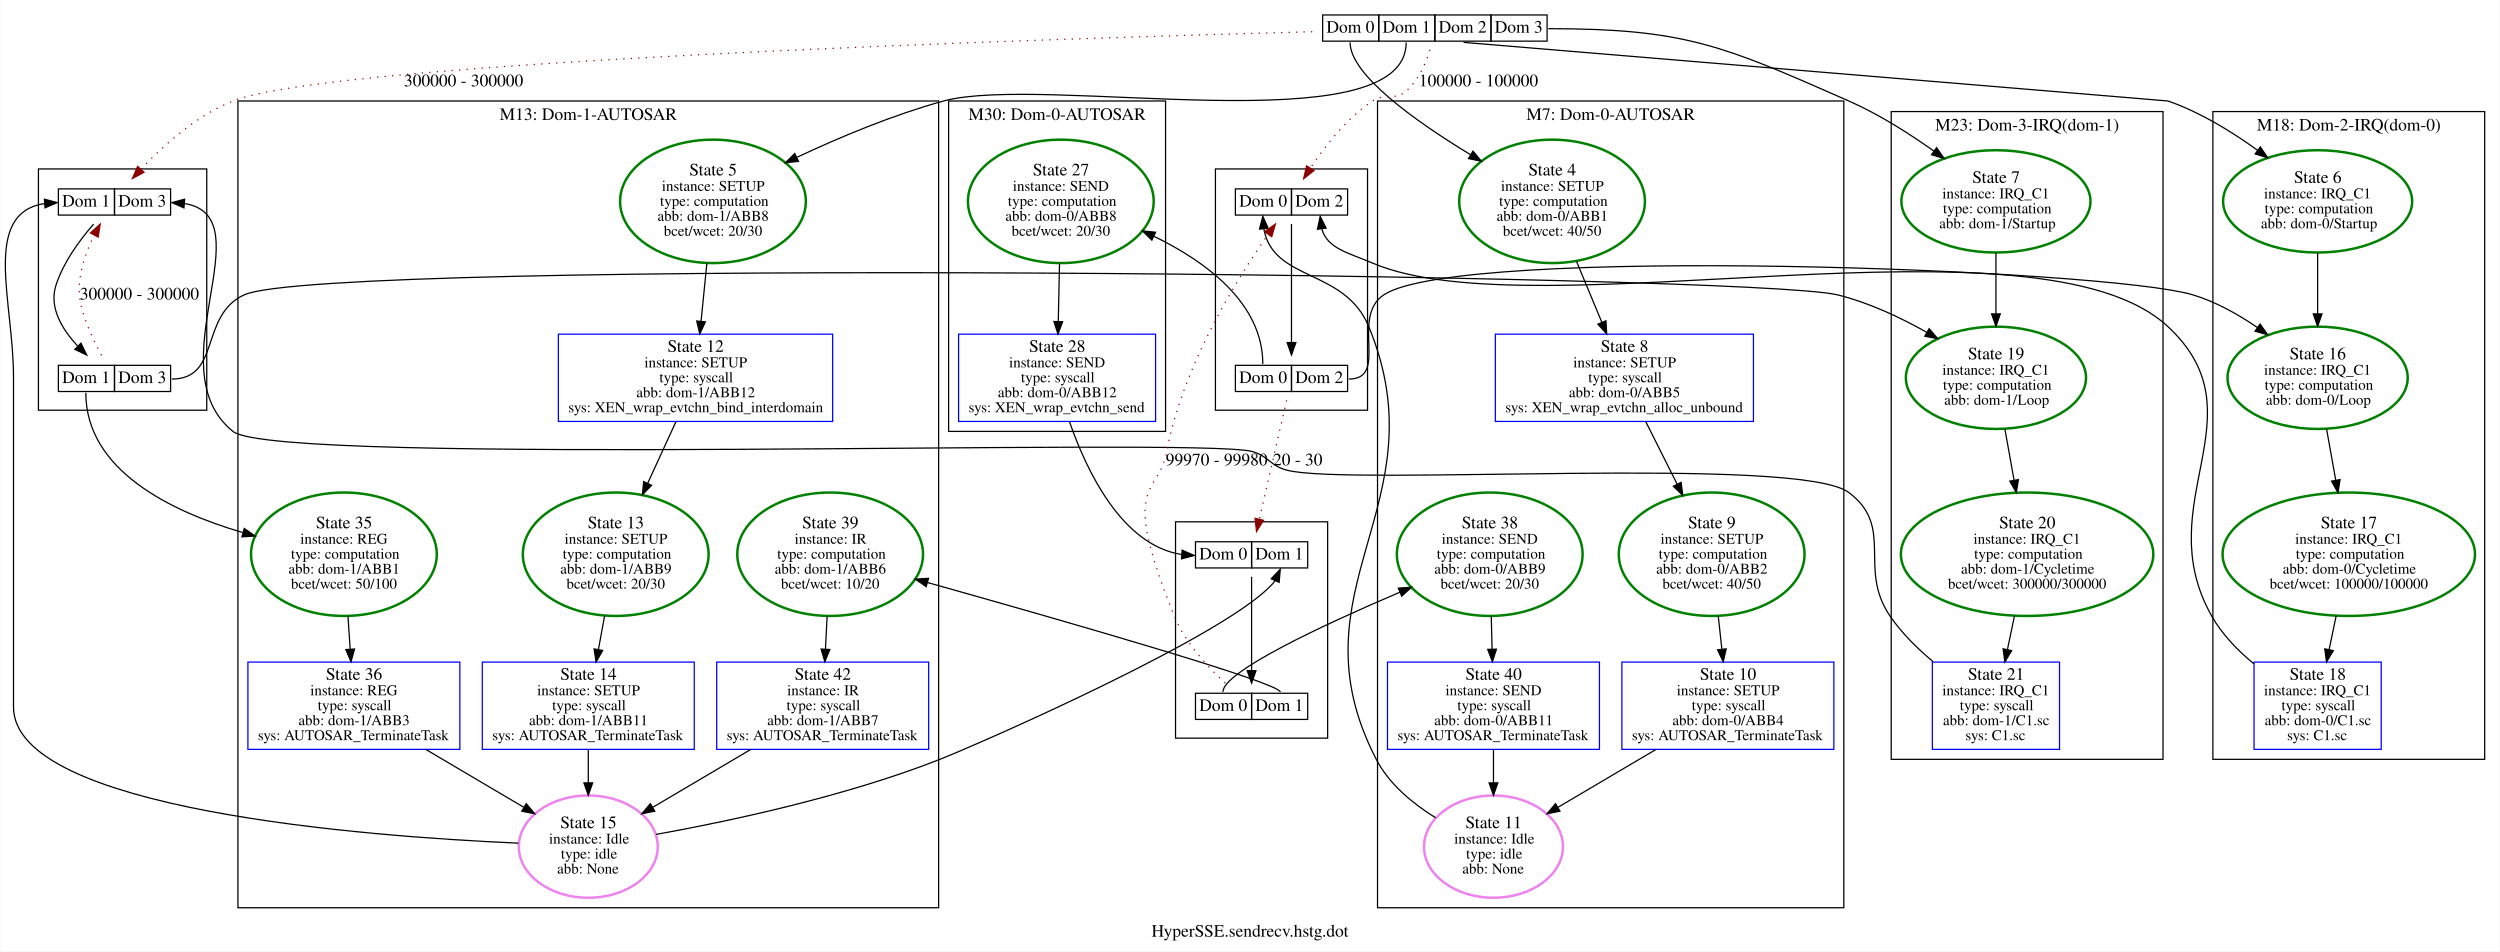
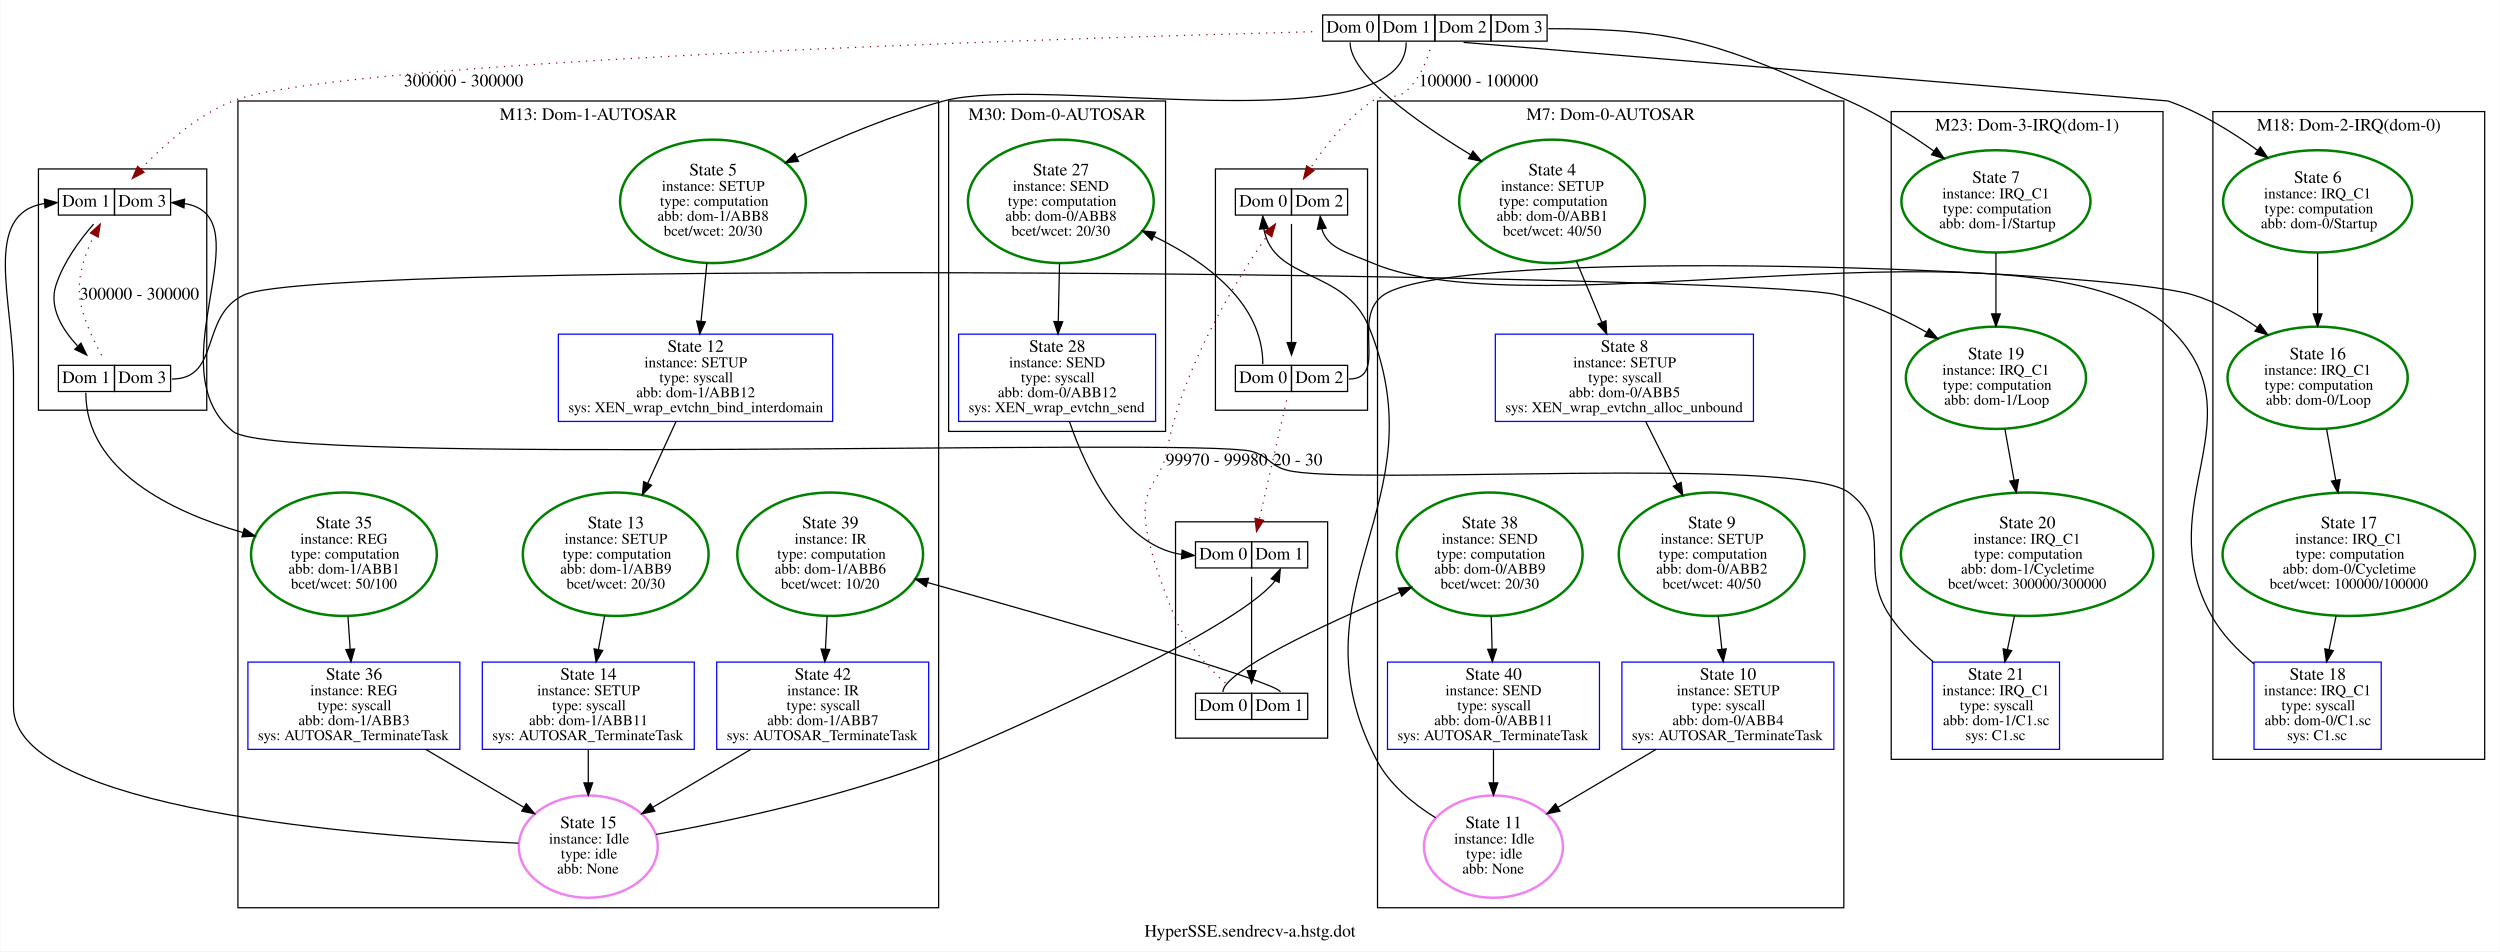
<svg xmlns="http://www.w3.org/2000/svg" xmlns:xlink="http://www.w3.org/1999/xlink" width="2005pt" height="763pt" viewBox="0.00 0.00 2004.55 763.04">
  <g id="graph0" class="graph" transform="scale(1 1) rotate(0) translate(4 759.04)">
    <polygon fill="white" stroke="transparent" points="-4,4 -4,-759.04 2000.55,-759.04 2000.55,4 -4,4" />
-     <text text-anchor="middle" x="998.27" y="-7.8" font-family="Times,serif" font-size="14.00">HyperSSE.sendrecv.hstg.dot</text>
+     <text text-anchor="middle" x="998.27" y="-7.8" font-family="Times,serif" font-size="14.00">HyperSSE.sendrecv-a.hstg.dot</text>
    <g id="clust1" class="cluster">
      <polygon fill="none" stroke="black" points="1100.55,-31 1100.55,-678.04 1474.55,-678.04 1474.55,-31 1100.55,-31" />
      <text text-anchor="middle" x="1287.55" y="-662.84" font-family="Times,serif" font-size="14.00">M7: Dom-0-AUTOSAR</text>
    </g>
    <g id="clust2" class="cluster">
      <polygon fill="none" stroke="black" points="186.55,-31 186.55,-678.04 748.55,-678.04 748.55,-31 186.55,-31" />
      <text text-anchor="middle" x="467.55" y="-662.84" font-family="Times,serif" font-size="14.00">M13: Dom-1-AUTOSAR</text>
    </g>
    <g id="clust3" class="cluster">
      <polygon fill="none" stroke="black" points="1770.55,-150.02 1770.55,-669.55 1988.55,-669.55 1988.55,-150.02 1770.55,-150.02" />
      <text text-anchor="middle" x="1879.55" y="-654.35" font-family="Times,serif" font-size="14.00">M18: Dom-2-IRQ(dom-0)</text>
    </g>
    <g id="clust4" class="cluster">
      <polygon fill="none" stroke="black" points="1512.55,-150.02 1512.55,-669.55 1730.55,-669.55 1730.55,-150.02 1512.55,-150.02" />
      <text text-anchor="middle" x="1621.55" y="-654.35" font-family="Times,serif" font-size="14.00">M23: Dom-3-IRQ(dom-1)</text>
    </g>
    <g id="clust5" class="cluster">
      <polygon fill="none" stroke="black" points="756.55,-413.03 756.55,-678.04 930.55,-678.04 930.55,-413.03 756.55,-413.03" />
      <text text-anchor="middle" x="843.55" y="-662.84" font-family="Times,serif" font-size="14.00">M30: Dom-0-AUTOSAR</text>
    </g>
    <g id="clust6" class="cluster">
      <polygon fill="none" stroke="black" points="970.55,-430.03 970.55,-623.54 1092.55,-623.54 1092.55,-430.03 970.55,-430.03" />
    </g>
    <g id="clust7" class="cluster">
      <polygon fill="none" stroke="black" points="26.55,-430.03 26.55,-623.54 161.55,-623.54 161.55,-430.03 26.55,-430.03" />
    </g>
    <g id="clust8" class="cluster">
      <polygon fill="none" stroke="black" points="938.55,-167.02 938.55,-340.52 1060.55,-340.52 1060.55,-167.02 938.55,-167.02" />
    </g>
    <g id="node1" class="node">
      <g id="a_node1">
        <a xlink:title="1">
          <polygon fill="none" stroke="black" points="1056.55,-726.04 1056.55,-747.04 1101.55,-747.04 1101.55,-726.04 1056.55,-726.04" />
          <text text-anchor="start" x="1059.55" y="-732.84" font-family="Times,serif" font-size="14.00">Dom 0</text>
          <polygon fill="none" stroke="black" points="1101.55,-726.04 1101.55,-747.04 1146.55,-747.04 1146.55,-726.04 1101.55,-726.04" />
          <text text-anchor="start" x="1104.55" y="-732.84" font-family="Times,serif" font-size="14.00">Dom 1</text>
          <polygon fill="none" stroke="black" points="1146.55,-726.04 1146.55,-747.04 1191.55,-747.04 1191.55,-726.04 1146.55,-726.04" />
          <text text-anchor="start" x="1149.55" y="-732.84" font-family="Times,serif" font-size="14.00">Dom 2</text>
          <polygon fill="none" stroke="black" points="1191.55,-726.04 1191.55,-747.04 1236.55,-747.04 1236.55,-726.04 1191.55,-726.04" />
          <text text-anchor="start" x="1194.55" y="-732.84" font-family="Times,serif" font-size="14.00">Dom 3</text>
        </a>
      </g>
    </g>
    <g id="node2" class="node">
      <g id="a_node2">
        <a xlink:title="2">
          <ellipse fill="none" stroke="green" stroke-width="2" cx="1240.55" cy="-597.54" rx="74.49" ry="49.49" />
          <text text-anchor="start" x="1221.55" y="-618.34" font-family="Times,serif" font-size="14.00">State 4</text>
          <text text-anchor="start" x="1199.55" y="-605.94" font-family="Times,serif" font-size="12.00">instance: SETUP</text>
          <text text-anchor="start" x="1198.05" y="-593.94" font-family="Times,serif" font-size="12.00">type: computation</text>
          <text text-anchor="start" x="1196.05" y="-581.94" font-family="Times,serif" font-size="12.00">abb: dom-0/ABB1</text>
          <text text-anchor="start" x="1201.05" y="-569.94" font-family="Times,serif" font-size="12.00">bcet/wcet: 40/50</text>
        </a>
      </g>
    </g>
    <g id="edge1" class="edge">
      <path fill="none" stroke="black" d="M1078.55,-725.04C1078.55,-699.23 1130.29,-662.19 1175.29,-634.86" />
      <polygon fill="black" stroke="black" points="1177.11,-637.84 1183.89,-629.7 1173.51,-631.84 1177.11,-637.84" />
    </g>
    <g id="node9" class="node">
      <g id="a_node9">
        <a xlink:title="8">
          <ellipse fill="none" stroke="green" stroke-width="2" cx="567.55" cy="-597.54" rx="74.49" ry="49.49" />
          <text text-anchor="start" x="548.55" y="-618.34" font-family="Times,serif" font-size="14.00">State 5</text>
          <text text-anchor="start" x="526.55" y="-605.94" font-family="Times,serif" font-size="12.00">instance: SETUP</text>
          <text text-anchor="start" x="525.05" y="-593.94" font-family="Times,serif" font-size="12.00">type: computation</text>
          <text text-anchor="start" x="523.05" y="-581.94" font-family="Times,serif" font-size="12.00">abb: dom-1/ABB8</text>
          <text text-anchor="start" x="528.05" y="-569.94" font-family="Times,serif" font-size="12.00">bcet/wcet: 20/30</text>
        </a>
      </g>
    </g>
    <g id="edge2" class="edge">
      <path fill="none" stroke="black" d="M1123.55,-725.04C1123.55,-641.94 832.73,-699.88 752.55,-678.04 712.32,-667.08 669.41,-649.07 635.06,-632.97" />
      <polygon fill="black" stroke="black" points="636.14,-629.61 625.6,-628.48 633.14,-635.93 636.14,-629.61" />
    </g>
    <g id="node20" class="node">
      <g id="a_node20">
        <a xlink:title="14">
          <ellipse fill="none" stroke="green" stroke-width="2" cx="1854.55" cy="-597.54" rx="75.82" ry="41.02" />
          <text text-anchor="start" x="1835.55" y="-612.34" font-family="Times,serif" font-size="14.00">State 6</text>
          <text text-anchor="start" x="1811.55" y="-599.94" font-family="Times,serif" font-size="12.00">instance: IRQ_C1</text>
          <text text-anchor="start" x="1812.05" y="-587.94" font-family="Times,serif" font-size="12.00">type: computation</text>
          <text text-anchor="start" x="1809.05" y="-575.94" font-family="Times,serif" font-size="12.00">abb: dom-0/Startup</text>
        </a>
      </g>
    </g>
    <g id="edge3" class="edge">
      <path fill="none" stroke="black" d="M1169.55,-725.04C1169.55,-725.04 1734.55,-678.04 1734.55,-678.04 1760.19,-669.14 1785.66,-653.49 1806.51,-638.41" />
      <polygon fill="black" stroke="black" points="1808.6,-641.22 1814.55,-632.46 1804.43,-635.59 1808.6,-641.22" />
    </g>
    <g id="node22" class="node">
      <g id="a_node22">
        <a xlink:title="19">
          <ellipse fill="none" stroke="green" stroke-width="2" cx="1596.55" cy="-597.54" rx="75.82" ry="41.02" />
          <text text-anchor="start" x="1577.55" y="-612.34" font-family="Times,serif" font-size="14.00">State 7</text>
          <text text-anchor="start" x="1553.55" y="-599.94" font-family="Times,serif" font-size="12.00">instance: IRQ_C1</text>
          <text text-anchor="start" x="1554.05" y="-587.94" font-family="Times,serif" font-size="12.00">type: computation</text>
          <text text-anchor="start" x="1551.05" y="-575.94" font-family="Times,serif" font-size="12.00">abb: dom-1/Startup</text>
        </a>
      </g>
    </g>
    <g id="edge4" class="edge">
      <path fill="none" stroke="black" d="M1237.55,-736.04C1347.72,-736.04 1377.71,-722.41 1478.55,-678.04 1502.4,-667.55 1526.62,-652.21 1546.87,-637.79" />
      <polygon fill="black" stroke="black" points="1548.95,-640.6 1555,-631.9 1544.85,-634.94 1548.95,-640.6" />
    </g>
    <g id="node28" class="node">
      <g id="a_node28">
        <a xlink:title="24">
          <polygon fill="none" stroke="black" points="986.55,-586.54 986.55,-607.54 1031.55,-607.54 1031.55,-586.54 986.55,-586.54" />
          <text text-anchor="start" x="989.55" y="-593.34" font-family="Times,serif" font-size="14.00">Dom 0</text>
          <polygon fill="none" stroke="black" points="1031.55,-586.54 1031.55,-607.54 1076.55,-607.54 1076.55,-586.54 1031.55,-586.54" />
          <text text-anchor="start" x="1034.55" y="-593.34" font-family="Times,serif" font-size="14.00">Dom 2</text>
        </a>
      </g>
    </g>
    <g id="edge5" class="edge">
      <path fill="none" stroke="darkred" stroke-dasharray="1,5" d="M1142.6,-718.99C1139.25,-708.13 1133.37,-694.55 1123.55,-686.04 1114.09,-677.84 1106.97,-684.97 1096.55,-678.04 1075.82,-664.25 1058.36,-641.85 1046.78,-624.33" />
      <polygon fill="darkred" stroke="darkred" points="1049.59,-622.24 1041.27,-615.69 1043.69,-626.01 1049.59,-622.24" />
      <text text-anchor="middle" x="1181.55" y="-689.84" font-family="Times,serif" font-size="14.00">100000 - 100000</text>
    </g>
    <g id="node30" class="node">
      <g id="a_node30">
        <a xlink:title="26">
          <polygon fill="none" stroke="black" points="42.55,-586.54 42.55,-607.54 87.55,-607.54 87.55,-586.54 42.55,-586.54" />
          <text text-anchor="start" x="45.55" y="-593.34" font-family="Times,serif" font-size="14.00">Dom 1</text>
          <polygon fill="none" stroke="black" points="87.55,-586.54 87.55,-607.54 132.55,-607.54 132.55,-586.54 87.55,-586.54" />
          <text text-anchor="start" x="90.55" y="-593.34" font-family="Times,serif" font-size="14.00">Dom 3</text>
        </a>
      </g>
    </g>
    <g id="edge6" class="edge">
      <path fill="none" stroke="darkred" stroke-dasharray="1,5" d="M1048.18,-733.61C818.7,-727.44 261.42,-709.4 182.55,-678.04 153.35,-666.43 126.53,-642.17 108.89,-623.49" />
      <polygon fill="darkred" stroke="darkred" points="111.25,-620.88 101.91,-615.87 106.09,-625.61 111.25,-620.88" />
      <text text-anchor="middle" x="367.55" y="-689.84" font-family="Times,serif" font-size="14.00">300000 - 300000</text>
    </g>
    <g id="node3" class="node">
      <g id="a_node3">
        <a xlink:title="3">
          <polygon fill="none" stroke="blue" points="1402.05,-491.03 1195.05,-491.03 1195.05,-421.03 1402.05,-421.03 1402.05,-491.03" />
          <text text-anchor="start" x="1279.55" y="-476.83" font-family="Times,serif" font-size="14.00">State 8</text>
          <text text-anchor="start" x="1257.55" y="-464.43" font-family="Times,serif" font-size="12.00">instance: SETUP</text>
          <text text-anchor="start" x="1269.55" y="-452.43" font-family="Times,serif" font-size="12.00">type: syscall</text>
          <text text-anchor="start" x="1254.05" y="-440.43" font-family="Times,serif" font-size="12.00">abb: dom-0/ABB5</text>
          <text text-anchor="start" x="1203.05" y="-428.43" font-family="Times,serif" font-size="12.00">sys: XEN_wrap_evtchn_alloc_unbound</text>
        </a>
      </g>
    </g>
    <g id="edge7" class="edge">
      <path fill="none" stroke="black" d="M1260.02,-549.7C1266.62,-533.83 1273.95,-516.19 1280.44,-500.59" />
      <polygon fill="black" stroke="black" points="1283.75,-501.76 1284.35,-491.18 1277.28,-499.07 1283.75,-501.76" />
    </g>
    <g id="node4" class="node">
      <g id="a_node4">
        <a xlink:title="4">
          <ellipse fill="none" stroke="green" stroke-width="2" cx="1368.55" cy="-314.52" rx="74.49" ry="49.49" />
          <text text-anchor="start" x="1349.55" y="-335.32" font-family="Times,serif" font-size="14.00">State 9</text>
          <text text-anchor="start" x="1327.55" y="-322.92" font-family="Times,serif" font-size="12.00">instance: SETUP</text>
          <text text-anchor="start" x="1326.05" y="-310.92" font-family="Times,serif" font-size="12.00">type: computation</text>
          <text text-anchor="start" x="1324.05" y="-298.92" font-family="Times,serif" font-size="12.00">abb: dom-0/ABB2</text>
          <text text-anchor="start" x="1329.05" y="-286.92" font-family="Times,serif" font-size="12.00">bcet/wcet: 40/50</text>
        </a>
      </g>
    </g>
    <g id="edge8" class="edge">
      <path fill="none" stroke="black" d="M1315.67,-420.9C1323.22,-405.86 1332.28,-387.8 1340.76,-370.91" />
      <polygon fill="black" stroke="black" points="1344.04,-372.18 1345.39,-361.67 1337.78,-369.04 1344.04,-372.18" />
    </g>
    <g id="node5" class="node">
      <g id="a_node5">
        <a xlink:title="5">
          <polygon fill="none" stroke="blue" points="1466.55,-228.02 1296.55,-228.02 1296.55,-158.02 1466.55,-158.02 1466.55,-228.02" />
          <text text-anchor="start" x="1359.05" y="-213.82" font-family="Times,serif" font-size="14.00">State 10</text>
          <text text-anchor="start" x="1340.55" y="-201.42" font-family="Times,serif" font-size="12.00">instance: SETUP</text>
          <text text-anchor="start" x="1352.55" y="-189.42" font-family="Times,serif" font-size="12.00">type: syscall</text>
          <text text-anchor="start" x="1337.05" y="-177.42" font-family="Times,serif" font-size="12.00">abb: dom-0/ABB4</text>
          <text text-anchor="start" x="1304.55" y="-165.42" font-family="Times,serif" font-size="12.00">sys: AUTOSAR_TerminateTask</text>
        </a>
      </g>
    </g>
    <g id="edge9" class="edge">
      <path fill="none" stroke="black" d="M1373.84,-264.92C1374.79,-256.19 1375.77,-247.13 1376.71,-238.53" />
      <polygon fill="black" stroke="black" points="1380.22,-238.63 1377.82,-228.31 1373.26,-237.87 1380.22,-238.63" />
    </g>
    <g id="node6" class="node">
      <g id="a_node6">
        <a xlink:title="6">
          <ellipse fill="none" stroke="violet" stroke-width="2" cx="1193.55" cy="-80.01" rx="55.72" ry="41.02" />
          <text text-anchor="start" x="1171.05" y="-94.81" font-family="Times,serif" font-size="14.00">State 11</text>
          <text text-anchor="start" x="1162.05" y="-82.41" font-family="Times,serif" font-size="12.00">instance: Idle</text>
          <text text-anchor="start" x="1171.55" y="-70.41" font-family="Times,serif" font-size="12.00">type: idle</text>
          <text text-anchor="start" x="1168.55" y="-58.41" font-family="Times,serif" font-size="12.00">abb: None</text>
        </a>
      </g>
    </g>
    <g id="edge10" class="edge">
      <path fill="none" stroke="black" d="M1323.87,-157.96C1298.78,-143.15 1269.61,-125.92 1245.23,-111.53" />
      <polygon fill="black" stroke="black" points="1246.88,-108.44 1236.49,-106.37 1243.32,-114.47 1246.88,-108.44" />
    </g>
    <g id="edge11" class="edge">
      <path fill="none" stroke="black" d="M1147.18,-103.14C1128.92,-114.44 1109.88,-130.06 1099.55,-150.02 1028.68,-287.03 1152.38,-354.45 1093.55,-497.04 1074.17,-544.01 1017.12,-532.94 1009.42,-575.31" />
      <polygon fill="black" stroke="black" points="1005.91,-575.28 1008.55,-585.54 1012.88,-575.87 1005.91,-575.28" />
    </g>
    <g id="node7" class="node">
      <g id="a_node7">
        <a xlink:title="35">
          <ellipse fill="none" stroke="green" stroke-width="2" cx="1190.55" cy="-314.52" rx="74.49" ry="49.49" />
          <text text-anchor="start" x="1168.05" y="-335.32" font-family="Times,serif" font-size="14.00">State 38</text>
          <text text-anchor="start" x="1152.05" y="-322.92" font-family="Times,serif" font-size="12.00">instance: SEND</text>
          <text text-anchor="start" x="1148.05" y="-310.92" font-family="Times,serif" font-size="12.00">type: computation</text>
          <text text-anchor="start" x="1146.05" y="-298.92" font-family="Times,serif" font-size="12.00">abb: dom-0/ABB9</text>
          <text text-anchor="start" x="1151.05" y="-286.92" font-family="Times,serif" font-size="12.00">bcet/wcet: 20/30</text>
        </a>
      </g>
    </g>
    <g id="node8" class="node">
      <g id="a_node8">
        <a xlink:title="36">
          <polygon fill="none" stroke="blue" points="1278.55,-228.02 1108.55,-228.02 1108.55,-158.02 1278.55,-158.02 1278.55,-228.02" />
          <text text-anchor="start" x="1171.05" y="-213.82" font-family="Times,serif" font-size="14.00">State 40</text>
          <text text-anchor="start" x="1155.05" y="-201.42" font-family="Times,serif" font-size="12.00">instance: SEND</text>
          <text text-anchor="start" x="1164.55" y="-189.42" font-family="Times,serif" font-size="12.00">type: syscall</text>
          <text text-anchor="start" x="1146.05" y="-177.42" font-family="Times,serif" font-size="12.00">abb: dom-0/ABB11</text>
          <text text-anchor="start" x="1116.55" y="-165.42" font-family="Times,serif" font-size="12.00">sys: AUTOSAR_TerminateTask</text>
        </a>
      </g>
    </g>
    <g id="edge42" class="edge">
      <path fill="none" stroke="black" d="M1191.77,-264.92C1191.99,-256.19 1192.22,-247.13 1192.43,-238.53" />
      <polygon fill="black" stroke="black" points="1195.94,-238.39 1192.69,-228.31 1188.94,-238.22 1195.94,-238.39" />
    </g>
    <g id="edge43" class="edge">
      <path fill="none" stroke="black" d="M1193.55,-157.81C1193.55,-149.39 1193.55,-140.19 1193.55,-131.18" />
      <polygon fill="black" stroke="black" points="1197.05,-131.15 1193.55,-121.15 1190.05,-131.15 1197.05,-131.15" />
    </g>
    <g id="node10" class="node">
      <g id="a_node10">
        <a xlink:title="9">
          <polygon fill="none" stroke="blue" points="663.55,-491.03 443.55,-491.03 443.55,-421.03 663.55,-421.03 663.55,-491.03" />
          <text text-anchor="start" x="531.05" y="-476.83" font-family="Times,serif" font-size="14.00">State 12</text>
          <text text-anchor="start" x="512.55" y="-464.43" font-family="Times,serif" font-size="12.00">instance: SETUP</text>
          <text text-anchor="start" x="524.55" y="-452.43" font-family="Times,serif" font-size="12.00">type: syscall</text>
          <text text-anchor="start" x="506.05" y="-440.43" font-family="Times,serif" font-size="12.00">abb: dom-1/ABB12</text>
          <text text-anchor="start" x="451.55" y="-428.43" font-family="Times,serif" font-size="12.00">sys: XEN_wrap_evtchn_bind_interdomain</text>
        </a>
      </g>
    </g>
    <g id="edge12" class="edge">
      <path fill="none" stroke="black" d="M562.69,-548.14C561.17,-532.92 559.49,-516.2 557.99,-501.29" />
      <polygon fill="black" stroke="black" points="561.47,-500.89 556.99,-491.29 554.5,-501.59 561.47,-500.89" />
    </g>
    <g id="node11" class="node">
      <g id="a_node11">
        <a xlink:title="10">
          <ellipse fill="none" stroke="green" stroke-width="2" cx="489.55" cy="-314.52" rx="74.49" ry="49.49" />
          <text text-anchor="start" x="467.05" y="-335.32" font-family="Times,serif" font-size="14.00">State 13</text>
          <text text-anchor="start" x="448.55" y="-322.92" font-family="Times,serif" font-size="12.00">instance: SETUP</text>
          <text text-anchor="start" x="447.05" y="-310.92" font-family="Times,serif" font-size="12.00">type: computation</text>
          <text text-anchor="start" x="445.05" y="-298.92" font-family="Times,serif" font-size="12.00">abb: dom-1/ABB9</text>
          <text text-anchor="start" x="450.05" y="-286.92" font-family="Times,serif" font-size="12.00">bcet/wcet: 20/30</text>
        </a>
      </g>
    </g>
    <g id="edge13" class="edge">
      <path fill="none" stroke="black" d="M537.89,-420.9C531.06,-406 522.86,-388.13 515.17,-371.37" />
      <polygon fill="black" stroke="black" points="518.31,-369.83 510.96,-362.2 511.95,-372.75 518.31,-369.83" />
    </g>
    <g id="node12" class="node">
      <g id="a_node12">
        <a xlink:title="11">
          <polygon fill="none" stroke="blue" points="552.55,-228.02 382.55,-228.02 382.55,-158.02 552.55,-158.02 552.55,-228.02" />
          <text text-anchor="start" x="445.05" y="-213.82" font-family="Times,serif" font-size="14.00">State 14</text>
          <text text-anchor="start" x="426.55" y="-201.42" font-family="Times,serif" font-size="12.00">instance: SETUP</text>
          <text text-anchor="start" x="438.55" y="-189.42" font-family="Times,serif" font-size="12.00">type: syscall</text>
          <text text-anchor="start" x="420.05" y="-177.42" font-family="Times,serif" font-size="12.00">abb: dom-1/ABB11</text>
          <text text-anchor="start" x="390.55" y="-165.42" font-family="Times,serif" font-size="12.00">sys: AUTOSAR_TerminateTask</text>
        </a>
      </g>
    </g>
    <g id="edge14" class="edge">
      <path fill="none" stroke="black" d="M480.67,-265.26C479.02,-256.32 477.31,-247.03 475.69,-238.22" />
      <polygon fill="black" stroke="black" points="479.09,-237.35 473.83,-228.15 472.2,-238.62 479.09,-237.35" />
    </g>
    <g id="node13" class="node">
      <g id="a_node13">
        <a xlink:title="12">
          <ellipse fill="none" stroke="violet" stroke-width="2" cx="467.55" cy="-80.01" rx="55.72" ry="41.02" />
          <text text-anchor="start" x="445.05" y="-94.81" font-family="Times,serif" font-size="14.00">State 15</text>
          <text text-anchor="start" x="436.05" y="-82.41" font-family="Times,serif" font-size="12.00">instance: Idle</text>
          <text text-anchor="start" x="445.55" y="-70.41" font-family="Times,serif" font-size="12.00">type: idle</text>
          <text text-anchor="start" x="442.55" y="-58.41" font-family="Times,serif" font-size="12.00">abb: None</text>
        </a>
      </g>
    </g>
    <g id="edge15" class="edge">
      <path fill="none" stroke="black" d="M467.55,-157.81C467.55,-149.39 467.55,-140.19 467.55,-131.18" />
      <polygon fill="black" stroke="black" points="471.05,-131.15 467.55,-121.15 464.05,-131.15 471.05,-131.15" />
    </g>
    <g id="edge16" class="edge">
      <path fill="none" stroke="black" d="M411.48,-82.79C288.63,-88.2 6.55,-109.6 6.55,-192.02 6.55,-457.03 6.55,-457.03 6.55,-457.03 6.55,-517.34 -19.19,-588.02 31.56,-595.83" />
      <polygon fill="black" stroke="black" points="31.33,-599.32 41.55,-596.54 31.82,-592.34 31.33,-599.32" />
    </g>
    <g id="node32" class="node">
      <g id="a_node32">
        <a xlink:title="31">
          <polygon fill="none" stroke="black" points="954.55,-303.52 954.55,-324.52 999.55,-324.52 999.55,-303.52 954.55,-303.52" />
          <text text-anchor="start" x="957.55" y="-310.32" font-family="Times,serif" font-size="14.00">Dom 0</text>
          <polygon fill="none" stroke="black" points="999.55,-303.52 999.55,-324.52 1044.55,-324.52 1044.55,-303.52 999.55,-303.52" />
          <text text-anchor="start" x="1002.55" y="-310.32" font-family="Times,serif" font-size="14.00">Dom 1</text>
        </a>
      </g>
    </g>
    <g id="edge17" class="edge">
      <path fill="none" stroke="black" d="M521.89,-89.81C579.67,-100.2 673.09,-119.95 749.55,-150.02 779.36,-161.75 986.22,-251.93 1018.36,-293.17" />
      <polygon fill="black" stroke="black" points="1015.27,-294.83 1022.55,-302.52 1021.65,-291.97 1015.27,-294.83" />
    </g>
    <g id="node14" class="node">
      <g id="a_node14">
        <a xlink:title="33">
          <ellipse fill="none" stroke="green" stroke-width="2" cx="271.55" cy="-314.52" rx="74.49" ry="49.49" />
          <text text-anchor="start" x="249.05" y="-335.32" font-family="Times,serif" font-size="14.00">State 35</text>
          <text text-anchor="start" x="236.55" y="-322.92" font-family="Times,serif" font-size="12.00">instance: REG</text>
          <text text-anchor="start" x="229.05" y="-310.92" font-family="Times,serif" font-size="12.00">type: computation</text>
          <text text-anchor="start" x="227.05" y="-298.92" font-family="Times,serif" font-size="12.00">abb: dom-1/ABB1</text>
          <text text-anchor="start" x="229.05" y="-286.92" font-family="Times,serif" font-size="12.00">bcet/wcet: 50/100</text>
        </a>
      </g>
    </g>
    <g id="node15" class="node">
      <g id="a_node15">
        <a xlink:title="34">
          <polygon fill="none" stroke="blue" points="364.55,-228.02 194.55,-228.02 194.55,-158.02 364.55,-158.02 364.55,-228.02" />
          <text text-anchor="start" x="257.05" y="-213.82" font-family="Times,serif" font-size="14.00">State 36</text>
          <text text-anchor="start" x="244.55" y="-201.42" font-family="Times,serif" font-size="12.00">instance: REG</text>
          <text text-anchor="start" x="250.55" y="-189.42" font-family="Times,serif" font-size="12.00">type: syscall</text>
          <text text-anchor="start" x="235.05" y="-177.42" font-family="Times,serif" font-size="12.00">abb: dom-1/ABB3</text>
          <text text-anchor="start" x="202.55" y="-165.42" font-family="Times,serif" font-size="12.00">sys: AUTOSAR_TerminateTask</text>
        </a>
      </g>
    </g>
    <g id="edge40" class="edge">
      <path fill="none" stroke="black" d="M274.8,-264.92C275.39,-256.19 275.99,-247.13 276.57,-238.53" />
      <polygon fill="black" stroke="black" points="280.08,-238.52 277.25,-228.31 273.09,-238.05 280.08,-238.52" />
    </g>
    <g id="edge41" class="edge">
      <path fill="none" stroke="black" d="M337.23,-157.96C362.32,-143.15 391.49,-125.92 415.87,-111.53" />
      <polygon fill="black" stroke="black" points="417.78,-114.47 424.61,-106.37 414.22,-108.44 417.78,-114.47" />
    </g>
    <g id="node16" class="node">
      <g id="a_node16">
        <a xlink:title="37">
          <ellipse fill="none" stroke="green" stroke-width="2" cx="661.55" cy="-314.52" rx="74.49" ry="49.49" />
          <text text-anchor="start" x="639.05" y="-335.32" font-family="Times,serif" font-size="14.00">State 39</text>
          <text text-anchor="start" x="633.05" y="-322.92" font-family="Times,serif" font-size="12.00">instance: IR</text>
          <text text-anchor="start" x="619.05" y="-310.92" font-family="Times,serif" font-size="12.00">type: computation</text>
          <text text-anchor="start" x="617.05" y="-298.92" font-family="Times,serif" font-size="12.00">abb: dom-1/ABB6</text>
          <text text-anchor="start" x="622.05" y="-286.92" font-family="Times,serif" font-size="12.00">bcet/wcet: 10/20</text>
        </a>
      </g>
    </g>
    <g id="node17" class="node">
      <g id="a_node17">
        <a xlink:title="38">
          <polygon fill="none" stroke="blue" points="740.55,-228.02 570.55,-228.02 570.55,-158.02 740.55,-158.02 740.55,-228.02" />
          <text text-anchor="start" x="633.05" y="-213.82" font-family="Times,serif" font-size="14.00">State 42</text>
          <text text-anchor="start" x="627.05" y="-201.42" font-family="Times,serif" font-size="12.00">instance: IR</text>
          <text text-anchor="start" x="626.55" y="-189.42" font-family="Times,serif" font-size="12.00">type: syscall</text>
          <text text-anchor="start" x="611.05" y="-177.42" font-family="Times,serif" font-size="12.00">abb: dom-1/ABB7</text>
          <text text-anchor="start" x="578.55" y="-165.42" font-family="Times,serif" font-size="12.00">sys: AUTOSAR_TerminateTask</text>
        </a>
      </g>
    </g>
    <g id="edge44" class="edge">
      <path fill="none" stroke="black" d="M659.11,-264.92C658.67,-256.19 658.22,-247.13 657.78,-238.53" />
      <polygon fill="black" stroke="black" points="661.27,-238.12 657.27,-228.31 654.28,-238.47 661.27,-238.12" />
    </g>
    <g id="edge45" class="edge">
      <path fill="none" stroke="black" d="M597.87,-157.96C572.78,-143.15 543.61,-125.92 519.23,-111.53" />
      <polygon fill="black" stroke="black" points="520.88,-108.44 510.49,-106.37 517.32,-114.47 520.88,-108.44" />
    </g>
    <g id="node18" class="node">
      <g id="a_node18">
        <a xlink:title="16">
          <ellipse fill="none" stroke="green" stroke-width="2" cx="1879.55" cy="-314.52" rx="101.23" ry="49.49" />
          <text text-anchor="start" x="1857.05" y="-335.32" font-family="Times,serif" font-size="14.00">State 17</text>
          <text text-anchor="start" x="1836.55" y="-322.92" font-family="Times,serif" font-size="12.00">instance: IRQ_C1</text>
          <text text-anchor="start" x="1837.05" y="-310.92" font-family="Times,serif" font-size="12.00">type: computation</text>
          <text text-anchor="start" x="1826.55" y="-298.92" font-family="Times,serif" font-size="12.00">abb: dom-0/Cycletime</text>
          <text text-anchor="start" x="1816.05" y="-286.92" font-family="Times,serif" font-size="12.00">bcet/wcet: 100000/100000</text>
        </a>
      </g>
    </g>
    <g id="node19" class="node">
      <g id="a_node19">
        <a xlink:title="17">
          <polygon fill="none" stroke="blue" points="1905.55,-228.02 1803.55,-228.02 1803.55,-158.02 1905.55,-158.02 1905.55,-228.02" />
          <text text-anchor="start" x="1832.05" y="-213.82" font-family="Times,serif" font-size="14.00">State 18</text>
          <text text-anchor="start" x="1811.55" y="-201.42" font-family="Times,serif" font-size="12.00">instance: IRQ_C1</text>
          <text text-anchor="start" x="1825.55" y="-189.42" font-family="Times,serif" font-size="12.00">type: syscall</text>
          <text text-anchor="start" x="1812.05" y="-177.42" font-family="Times,serif" font-size="12.00">abb: dom-0/C1.sc</text>
          <text text-anchor="start" x="1830.05" y="-165.42" font-family="Times,serif" font-size="12.00">sys: C1.sc</text>
        </a>
      </g>
    </g>
    <g id="edge20" class="edge">
      <path fill="none" stroke="black" d="M1869.45,-265.26C1867.58,-256.32 1865.64,-247.03 1863.8,-238.22" />
      <polygon fill="black" stroke="black" points="1867.16,-237.22 1861.69,-228.15 1860.31,-238.65 1867.16,-237.22" />
    </g>
    <g id="edge21" class="edge">
      <path fill="none" stroke="black" d="M1803.49,-226.57C1790.48,-237.28 1777.84,-250.28 1769.55,-265.02 1718.43,-355.92 1810.83,-425.93 1734.55,-497.04 1630.52,-594.04 1227.31,-492.09 1096.55,-548.04 1077.14,-556.35 1060.58,-559.52 1055.88,-575.34" />
      <polygon fill="black" stroke="black" points="1052.38,-575.17 1054.55,-585.54 1059.32,-576.08 1052.38,-575.17" />
    </g>
    <g id="node21" class="node">
      <g id="a_node21">
        <a xlink:title="15">
          <ellipse fill="none" stroke="green" stroke-width="2" cx="1854.55" cy="-456.03" rx="72.25" ry="41.02" />
          <text text-anchor="start" x="1832.05" y="-470.83" font-family="Times,serif" font-size="14.00">State 16</text>
          <text text-anchor="start" x="1811.55" y="-458.43" font-family="Times,serif" font-size="12.00">instance: IRQ_C1</text>
          <text text-anchor="start" x="1812.05" y="-446.43" font-family="Times,serif" font-size="12.00">type: computation</text>
          <text text-anchor="start" x="1813.05" y="-434.43" font-family="Times,serif" font-size="12.00">abb: dom-0/Loop</text>
        </a>
      </g>
    </g>
    <g id="edge18" class="edge">
      <path fill="none" stroke="black" d="M1854.55,-556.19C1854.55,-541.01 1854.55,-523.55 1854.55,-507.55" />
      <polygon fill="black" stroke="black" points="1858.05,-507.29 1854.55,-497.29 1851.05,-507.29 1858.05,-507.29" />
    </g>
    <g id="edge19" class="edge">
      <path fill="none" stroke="black" d="M1861.71,-415.05C1864.01,-402.22 1866.61,-387.74 1869.09,-373.88" />
      <polygon fill="black" stroke="black" points="1872.56,-374.38 1870.88,-363.92 1865.67,-373.15 1872.56,-374.38" />
    </g>
    <g id="node23" class="node">
      <g id="a_node23">
        <a xlink:title="20">
          <ellipse fill="none" stroke="green" stroke-width="2" cx="1596.55" cy="-456.03" rx="72.25" ry="41.02" />
          <text text-anchor="start" x="1574.05" y="-470.83" font-family="Times,serif" font-size="14.00">State 19</text>
          <text text-anchor="start" x="1553.55" y="-458.43" font-family="Times,serif" font-size="12.00">instance: IRQ_C1</text>
          <text text-anchor="start" x="1554.05" y="-446.43" font-family="Times,serif" font-size="12.00">type: computation</text>
          <text text-anchor="start" x="1555.05" y="-434.43" font-family="Times,serif" font-size="12.00">abb: dom-1/Loop</text>
        </a>
      </g>
    </g>
    <g id="edge22" class="edge">
      <path fill="none" stroke="black" d="M1596.55,-556.19C1596.55,-541.01 1596.55,-523.55 1596.55,-507.55" />
      <polygon fill="black" stroke="black" points="1600.05,-507.29 1596.55,-497.29 1593.05,-507.29 1600.05,-507.29" />
    </g>
    <g id="node24" class="node">
      <g id="a_node24">
        <a xlink:title="21">
          <ellipse fill="none" stroke="green" stroke-width="2" cx="1621.55" cy="-314.52" rx="101.23" ry="49.49" />
          <text text-anchor="start" x="1599.05" y="-335.32" font-family="Times,serif" font-size="14.00">State 20</text>
          <text text-anchor="start" x="1578.55" y="-322.92" font-family="Times,serif" font-size="12.00">instance: IRQ_C1</text>
          <text text-anchor="start" x="1579.05" y="-310.92" font-family="Times,serif" font-size="12.00">type: computation</text>
          <text text-anchor="start" x="1568.55" y="-298.92" font-family="Times,serif" font-size="12.00">abb: dom-1/Cycletime</text>
          <text text-anchor="start" x="1558.05" y="-286.92" font-family="Times,serif" font-size="12.00">bcet/wcet: 300000/300000</text>
        </a>
      </g>
    </g>
    <g id="edge23" class="edge">
      <path fill="none" stroke="black" d="M1603.71,-415.05C1606.01,-402.22 1608.61,-387.74 1611.09,-373.88" />
      <polygon fill="black" stroke="black" points="1614.56,-374.38 1612.88,-363.92 1607.67,-373.15 1614.56,-374.38" />
    </g>
    <g id="node25" class="node">
      <g id="a_node25">
        <a xlink:title="22">
          <polygon fill="none" stroke="blue" points="1647.55,-228.02 1545.55,-228.02 1545.55,-158.02 1647.55,-158.02 1647.55,-228.02" />
          <text text-anchor="start" x="1574.05" y="-213.82" font-family="Times,serif" font-size="14.00">State 21</text>
          <text text-anchor="start" x="1553.55" y="-201.42" font-family="Times,serif" font-size="12.00">instance: IRQ_C1</text>
          <text text-anchor="start" x="1567.55" y="-189.42" font-family="Times,serif" font-size="12.00">type: syscall</text>
          <text text-anchor="start" x="1554.05" y="-177.42" font-family="Times,serif" font-size="12.00">abb: dom-1/C1.sc</text>
          <text text-anchor="start" x="1572.05" y="-165.42" font-family="Times,serif" font-size="12.00">sys: C1.sc</text>
        </a>
      </g>
    </g>
    <g id="edge24" class="edge">
      <path fill="none" stroke="black" d="M1611.45,-265.26C1609.58,-256.32 1607.64,-247.03 1605.8,-238.22" />
      <polygon fill="black" stroke="black" points="1609.16,-237.22 1603.69,-228.15 1602.31,-238.65 1609.16,-237.22" />
    </g>
    <g id="edge25" class="edge">
      <path fill="none" stroke="black" d="M1546.2,-228.29C1533.51,-238.87 1520.86,-251.36 1511.55,-265.02 1485.43,-303.35 1515.63,-336.16 1478.55,-364.02 1438.46,-394.15 1075.94,-368.84 1027.55,-382.02 1013.93,-385.73 1013.21,-393.45 999.55,-397.02 955.63,-408.5 217.91,-384.57 182.55,-413.03 119.74,-463.59 209.21,-584.97 143.83,-595.77" />
      <polygon fill="black" stroke="black" points="143.26,-592.3 133.55,-596.54 143.78,-599.28 143.26,-592.3" />
    </g>
    <g id="node26" class="node">
      <g id="a_node26">
        <a xlink:title="28">
          <ellipse fill="none" stroke="green" stroke-width="2" cx="846.55" cy="-597.54" rx="74.49" ry="49.49" />
          <text text-anchor="start" x="824.05" y="-618.34" font-family="Times,serif" font-size="14.00">State 27</text>
          <text text-anchor="start" x="808.05" y="-605.94" font-family="Times,serif" font-size="12.00">instance: SEND</text>
          <text text-anchor="start" x="804.05" y="-593.94" font-family="Times,serif" font-size="12.00">type: computation</text>
          <text text-anchor="start" x="802.05" y="-581.94" font-family="Times,serif" font-size="12.00">abb: dom-0/ABB8</text>
          <text text-anchor="start" x="807.05" y="-569.94" font-family="Times,serif" font-size="12.00">bcet/wcet: 20/30</text>
        </a>
      </g>
    </g>
    <g id="node27" class="node">
      <g id="a_node27">
        <a xlink:title="29">
          <polygon fill="none" stroke="blue" points="922.55,-491.03 764.55,-491.03 764.55,-421.03 922.55,-421.03 922.55,-491.03" />
          <text text-anchor="start" x="821.05" y="-476.83" font-family="Times,serif" font-size="14.00">State 28</text>
          <text text-anchor="start" x="805.05" y="-464.43" font-family="Times,serif" font-size="12.00">instance: SEND</text>
          <text text-anchor="start" x="814.55" y="-452.43" font-family="Times,serif" font-size="12.00">type: syscall</text>
          <text text-anchor="start" x="796.05" y="-440.43" font-family="Times,serif" font-size="12.00">abb: dom-0/ABB12</text>
          <text text-anchor="start" x="772.55" y="-428.43" font-family="Times,serif" font-size="12.00">sys: XEN_wrap_evtchn_send</text>
        </a>
      </g>
    </g>
    <g id="edge34" class="edge">
      <path fill="none" stroke="black" d="M845.5,-547.75C845.18,-532.7 844.82,-516.22 844.51,-501.48" />
      <polygon fill="black" stroke="black" points="848,-501.02 844.28,-491.1 841,-501.17 848,-501.02" />
    </g>
    <g id="edge35" class="edge">
      <path fill="none" stroke="black" d="M853.51,-420.78C867.11,-381.6 895.43,-321.85 943.36,-314.31" />
      <polygon fill="black" stroke="black" points="943.85,-317.79 953.55,-313.52 943.31,-310.81 943.85,-317.79" />
    </g>
    <g id="node29" class="node">
      <g id="a_node29">
        <a xlink:title="25">
          <polygon fill="none" stroke="black" points="986.55,-445.03 986.55,-466.03 1031.55,-466.03 1031.55,-445.03 986.55,-445.03" />
          <text text-anchor="start" x="989.55" y="-451.83" font-family="Times,serif" font-size="14.00">Dom 0</text>
          <polygon fill="none" stroke="black" points="1031.55,-445.03 1031.55,-466.03 1076.55,-466.03 1076.55,-445.03 1031.55,-445.03" />
          <text text-anchor="start" x="1034.55" y="-451.83" font-family="Times,serif" font-size="14.00">Dom 2</text>
        </a>
      </g>
    </g>
    <g id="edge26" class="edge">
      <path fill="none" stroke="black" d="M1031.55,-579.43C1031.55,-555.69 1031.55,-512.49 1031.55,-484.28" />
      <polygon fill="black" stroke="black" points="1035.05,-484.28 1031.55,-474.28 1028.05,-484.28 1035.05,-484.28" />
    </g>
    <g id="edge27" class="edge">
      <path fill="none" stroke="black" d="M1077.55,-455.03C1110.03,-455.03 1078.54,-504.5 1105.55,-522.54 1165.52,-562.59 1685.52,-543.4 1754.55,-522.54 1772.74,-517.05 1790.65,-507.04 1806.17,-496.42" />
      <polygon fill="black" stroke="black" points="1808.41,-499.13 1814.54,-490.49 1804.36,-493.42 1808.41,-499.13" />
    </g>
    <g id="edge28" class="edge">
      <path fill="none" stroke="black" d="M1008.55,-467.03C1008.55,-515.51 963.75,-548.81 921.27,-569.5" />
      <polygon fill="black" stroke="black" points="919.55,-566.44 911.97,-573.85 922.52,-572.78 919.55,-566.44" />
    </g>
    <g id="edge29" class="edge">
      <path fill="none" stroke="darkred" stroke-dasharray="1,5" d="M1027.63,-437.92C1022.18,-414.18 1012.27,-370.98 1005.8,-342.77" />
      <polygon fill="darkred" stroke="darkred" points="1009.15,-341.73 1003.51,-332.77 1002.33,-343.3 1009.15,-341.73" />
      <text text-anchor="middle" x="1036.55" y="-385.82" font-family="Times,serif" font-size="14.00">20 - 30</text>
    </g>
    <g id="node31" class="node">
      <g id="a_node31">
        <a xlink:title="27">
          <polygon fill="none" stroke="black" points="42.55,-445.03 42.55,-466.03 87.55,-466.03 87.55,-445.03 42.55,-445.03" />
          <text text-anchor="start" x="45.55" y="-451.83" font-family="Times,serif" font-size="14.00">Dom 1</text>
          <polygon fill="none" stroke="black" points="87.55,-445.03 87.55,-466.03 132.55,-466.03 132.55,-445.03 87.55,-445.03" />
          <text text-anchor="start" x="90.55" y="-451.83" font-family="Times,serif" font-size="14.00">Dom 3</text>
        </a>
      </g>
    </g>
    <g id="edge30" class="edge">
      <path fill="none" stroke="black" d="M70.8,-579.3C59.85,-566.77 46.5,-548.77 40.55,-530.04 34.98,-512.51 45.4,-495.1 57.84,-481.68" />
      <polygon fill="black" stroke="black" points="60.66,-483.8 65.28,-474.27 55.73,-478.84 60.66,-483.8" />
    </g>
    <g id="edge32" class="edge">
      <path fill="none" stroke="black" d="M64.55,-444.03C64.55,-382.05 132.36,-348.92 190.36,-331.92" />
      <polygon fill="black" stroke="black" points="191.63,-335.2 200.31,-329.13 189.74,-328.46 191.63,-335.2" />
    </g>
    <g id="edge31" class="edge">
      <path fill="none" stroke="black" d="M133.55,-455.03C173.11,-455.03 155.6,-506.03 191.55,-522.54 256.07,-552.18 1400.61,-539.5 1469.55,-522.54 1494.29,-516.46 1519.56,-504.6 1540.97,-492.56" />
      <polygon fill="black" stroke="black" points="1542.98,-495.44 1549.89,-487.41 1539.48,-489.38 1542.98,-495.44" />
    </g>
    <g id="edge33" class="edge">
      <path fill="none" stroke="darkred" stroke-dasharray="1,5" d="M77.19,-474.1C71.01,-485.3 63.77,-500.51 60.55,-515.04 56.39,-533.84 63.3,-554.42 71.17,-570.2" />
      <polygon fill="darkred" stroke="darkred" points="68.28,-572.2 76.11,-579.34 74.44,-568.88 68.28,-572.2" />
      <text text-anchor="middle" x="107.55" y="-518.84" font-family="Times,serif" font-size="14.00">300000 - 300000</text>
    </g>
    <g id="node33" class="node">
      <g id="a_node33">
        <a xlink:title="32">
          <polygon fill="none" stroke="black" points="954.55,-182.02 954.55,-203.02 999.55,-203.02 999.55,-182.02 954.55,-182.02" />
          <text text-anchor="start" x="957.55" y="-188.82" font-family="Times,serif" font-size="14.00">Dom 0</text>
          <polygon fill="none" stroke="black" points="999.55,-182.02 999.55,-203.02 1044.55,-203.02 1044.55,-182.02 999.55,-182.02" />
          <text text-anchor="start" x="1002.55" y="-188.82" font-family="Times,serif" font-size="14.00">Dom 1</text>
        </a>
      </g>
    </g>
    <g id="edge36" class="edge">
      <path fill="none" stroke="black" d="M999.55,-296.4C999.55,-276.79 999.55,-244.4 999.55,-221.3" />
      <polygon fill="black" stroke="black" points="1003.05,-221.11 999.55,-211.11 996.05,-221.11 1003.05,-221.11" />
    </g>
    <g id="edge37" class="edge">
      <path fill="none" stroke="black" d="M976.55,-204.02C976.55,-220.32 1056.25,-257.51 1118.37,-284.02" />
      <polygon fill="black" stroke="black" points="1117.22,-287.33 1127.79,-288.01 1119.95,-280.89 1117.22,-287.33" />
    </g>
    <g id="edge38" class="edge">
      <path fill="none" stroke="black" d="M1022.55,-204.02C1022.55,-211.36 845.74,-262.05 739.6,-291.83" />
      <polygon fill="black" stroke="black" points="738.56,-288.49 729.88,-294.55 740.45,-295.23 738.56,-288.49" />
    </g>
    <g id="edge39" class="edge">
      <path fill="none" stroke="darkred" stroke-dasharray="1,5" d="M978.5,-211.19C964.13,-224.27 946.21,-243.64 937.55,-265.02 892.75,-375.72 924.75,-359.95 931.55,-397.02 943.96,-464.65 987.22,-534.39 1012.59,-570.82" />
      <polygon fill="darkred" stroke="darkred" points="1009.99,-573.21 1018.63,-579.34 1015.71,-569.16 1009.99,-573.21" />
      <text text-anchor="middle" x="971.55" y="-385.82" font-family="Times,serif" font-size="14.00">99970 - 99980</text>
    </g>
  </g>
</svg>
